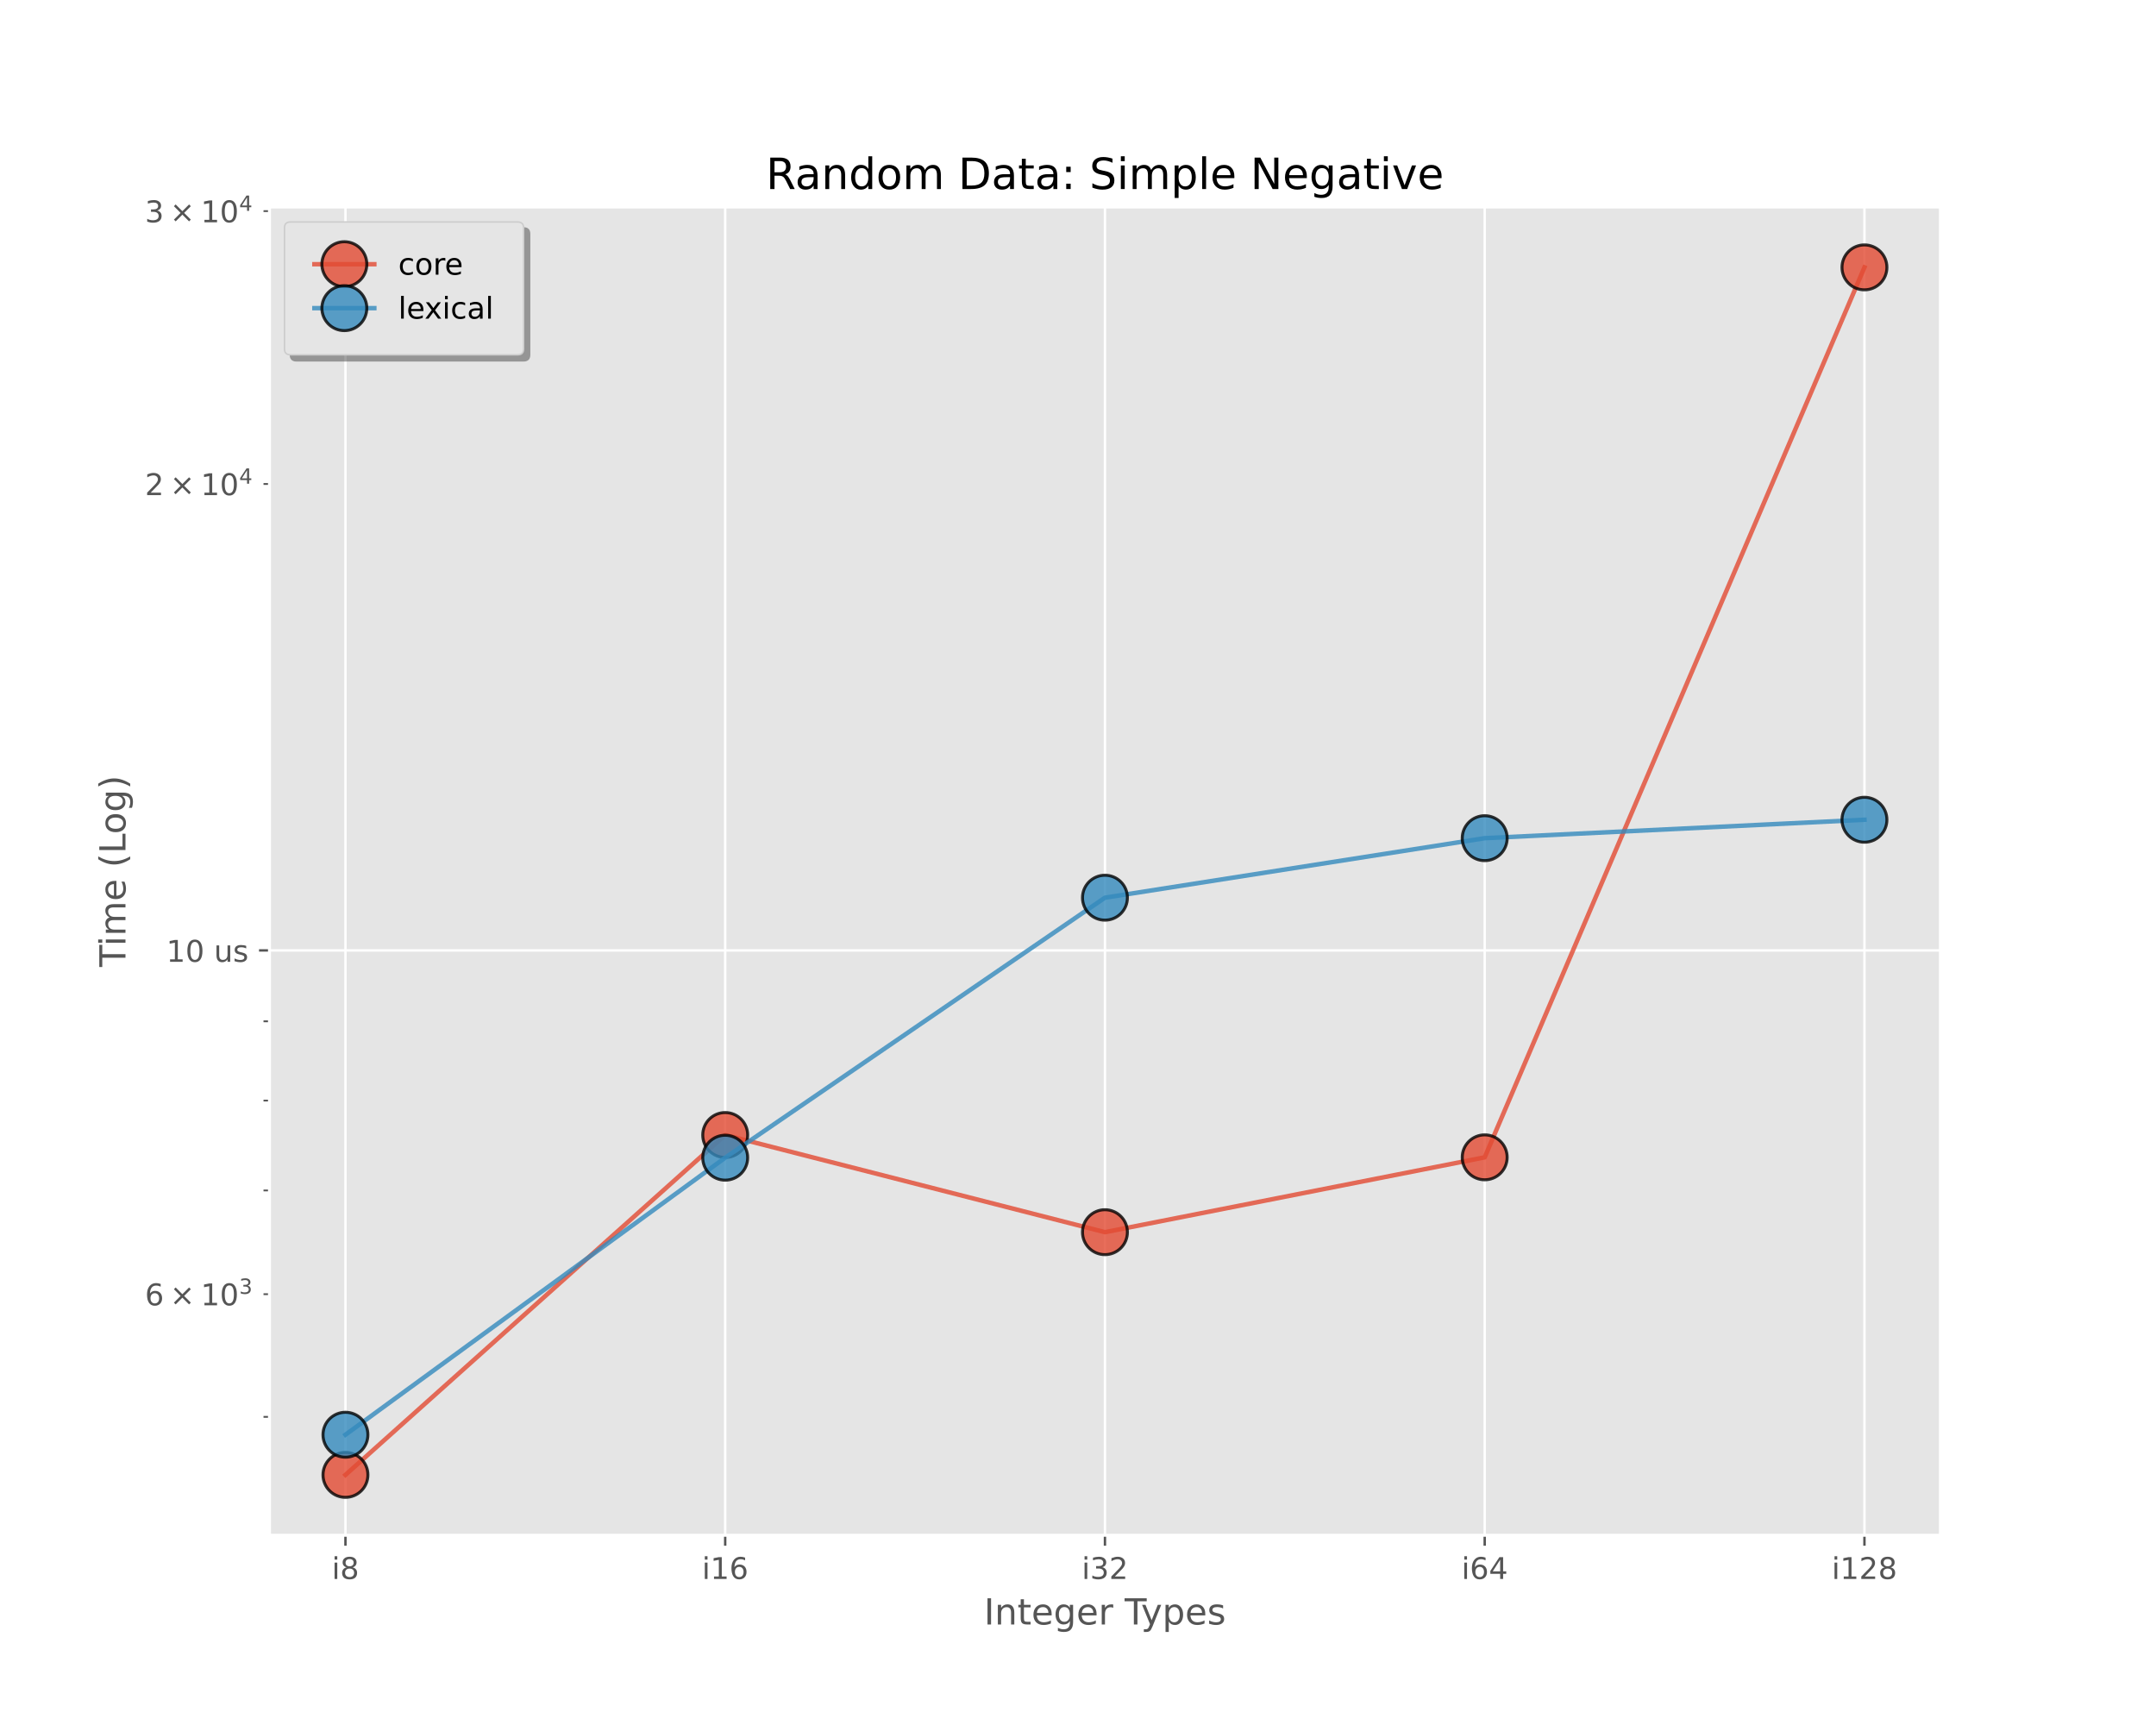
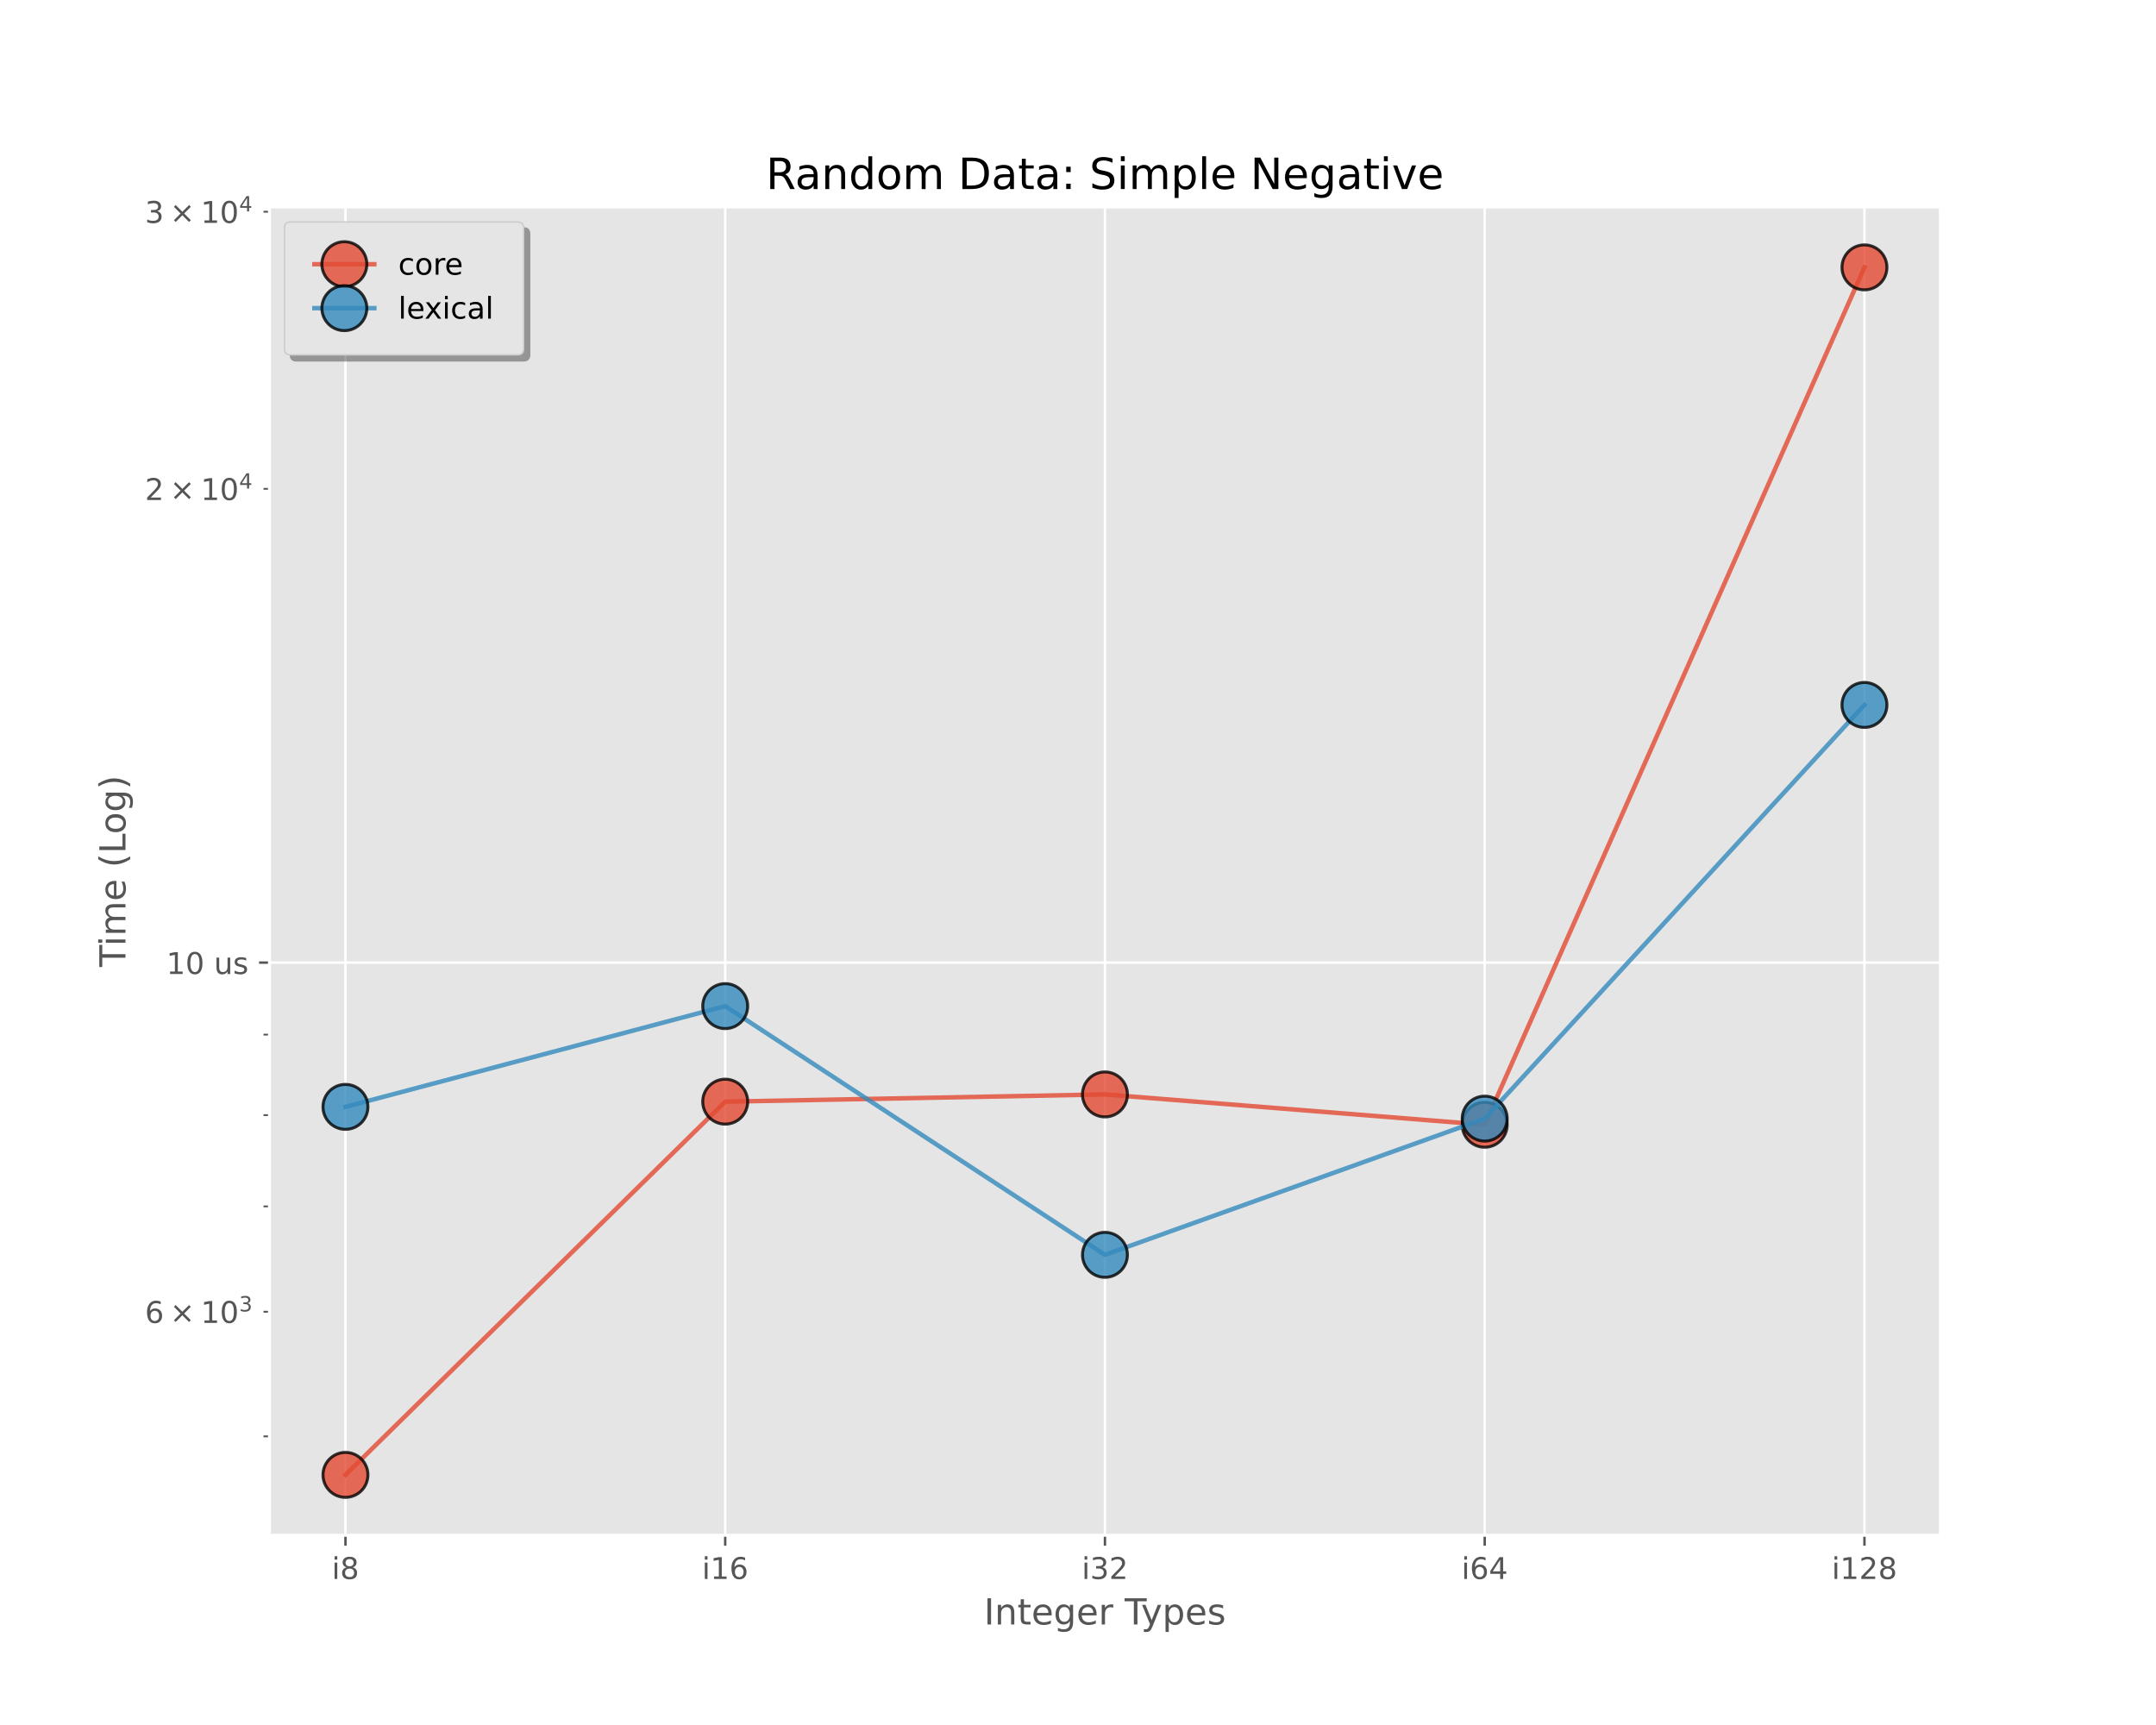
<svg xmlns="http://www.w3.org/2000/svg" xmlns:xlink="http://www.w3.org/1999/xlink" height="576pt" version="1.1" viewBox="0 0 720 576" width="720pt">
  <defs>
    <style type="text/css">*{stroke-linecap:butt;stroke-linejoin:round;}</style>
  </defs>
  <g id="figure_1">
    <g id="patch_1">
      <path d="M 0 576  L 720 576  L 720 0  L 0 0  z " style="fill:#ffffff;" />
    </g>
    <g id="axes_1">
      <g id="patch_2">
        <path d="M 90 512.64  L 648 512.64  L 648 69.12  L 90 69.12  z " style="fill:#e5e5e5;" />
      </g>
      <g id="matplotlib.axis_1">
        <g id="xtick_1">
          <g id="line2d_1">
-             <path clip-path="url(#p65b81a5b33)" d="M 115.364 512.64  L 115.364 69.12  " style="fill:none;stroke:#ffffff;stroke-linecap:square;stroke-width:0.8;" />
+             <path clip-path="url(#p1786911a0a)" d="M 115.364 512.64  L 115.364 69.12  " style="fill:none;stroke:#ffffff;stroke-linecap:square;stroke-width:0.8;" />
          </g>
          <g id="line2d_2">
            <defs>
-               <path d="M 0 0  L 0 3.5  " id="m9a3f45c4a7" style="stroke:#555555;stroke-width:0.8;" />
-             </defs>
-             <g>
-               <use style="fill:#555555;stroke:#555555;stroke-width:0.8;" x="115.364" xlink:href="#m9a3f45c4a7" y="512.64" />
+               <path d="M 0 0  L 0 3.5  " id="m201547100e" style="stroke:#555555;stroke-width:0.8;" />
+             </defs>
+             <g>
+               <use style="fill:#555555;stroke:#555555;stroke-width:0.8;" x="115.364" xlink:href="#m201547100e" y="512.64" />
            </g>
          </g>
          <g id="text_1">
            <g style="fill:#555555;" transform="translate(110.7933 527.2384)scale(0.1 -0.1)">
              <defs>
                <path d="M 603 3500  L 1178 3500  L 1178 0  L 603 0  L 603 3500  z M 603 4863  L 1178 4863  L 1178 4134  L 603 4134  L 603 4863  z " id="DejaVuSans-69" transform="scale(0.015625)" />
                <path d="M 2034 2216  Q 1584 2216 1326 1975  Q 1069 1734 1069 1313  Q 1069 891 1326 650  Q 1584 409 2034 409  Q 2484 409 2743 651  Q 3003 894 3003 1313  Q 3003 1734 2745 1975  Q 2488 2216 2034 2216  z M 1403 2484  Q 997 2584 770 2862  Q 544 3141 544 3541  Q 544 4100 942 4425  Q 1341 4750 2034 4750  Q 2731 4750 3128 4425  Q 3525 4100 3525 3541  Q 3525 3141 3298 2862  Q 3072 2584 2669 2484  Q 3125 2378 3379 2068  Q 3634 1759 3634 1313  Q 3634 634 3220 271  Q 2806 -91 2034 -91  Q 1263 -91 848 271  Q 434 634 434 1313  Q 434 1759 690 2068  Q 947 2378 1403 2484  z M 1172 3481  Q 1172 3119 1398 2916  Q 1625 2713 2034 2713  Q 2441 2713 2670 2916  Q 2900 3119 2900 3481  Q 2900 3844 2670 4047  Q 2441 4250 2034 4250  Q 1625 4250 1398 4047  Q 1172 3844 1172 3481  z " id="DejaVuSans-38" transform="scale(0.015625)" />
              </defs>
              <use xlink:href="#DejaVuSans-69" />
              <use x="27.783" xlink:href="#DejaVuSans-38" />
            </g>
          </g>
        </g>
        <g id="xtick_2">
          <g id="line2d_3">
-             <path clip-path="url(#p65b81a5b33)" d="M 242.182 512.64  L 242.182 69.12  " style="fill:none;stroke:#ffffff;stroke-linecap:square;stroke-width:0.8;" />
+             <path clip-path="url(#p1786911a0a)" d="M 242.182 512.64  L 242.182 69.12  " style="fill:none;stroke:#ffffff;stroke-linecap:square;stroke-width:0.8;" />
          </g>
          <g id="line2d_4">
            <g>
-               <use style="fill:#555555;stroke:#555555;stroke-width:0.8;" x="242.182" xlink:href="#m9a3f45c4a7" y="512.64" />
+               <use style="fill:#555555;stroke:#555555;stroke-width:0.8;" x="242.182" xlink:href="#m201547100e" y="512.64" />
            </g>
          </g>
          <g id="text_2">
            <g style="fill:#555555;" transform="translate(234.4303 527.2384)scale(0.1 -0.1)">
              <defs>
                <path d="M 794 531  L 1825 531  L 1825 4091  L 703 3866  L 703 4441  L 1819 4666  L 2450 4666  L 2450 531  L 3481 531  L 3481 0  L 794 0  L 794 531  z " id="DejaVuSans-31" transform="scale(0.015625)" />
                <path d="M 2113 2584  Q 1688 2584 1439 2293  Q 1191 2003 1191 1497  Q 1191 994 1439 701  Q 1688 409 2113 409  Q 2538 409 2786 701  Q 3034 994 3034 1497  Q 3034 2003 2786 2293  Q 2538 2584 2113 2584  z M 3366 4563  L 3366 3988  Q 3128 4100 2886 4159  Q 2644 4219 2406 4219  Q 1781 4219 1451 3797  Q 1122 3375 1075 2522  Q 1259 2794 1537 2939  Q 1816 3084 2150 3084  Q 2853 3084 3261 2657  Q 3669 2231 3669 1497  Q 3669 778 3244 343  Q 2819 -91 2113 -91  Q 1303 -91 875 529  Q 447 1150 447 2328  Q 447 3434 972 4092  Q 1497 4750 2381 4750  Q 2619 4750 2861 4703  Q 3103 4656 3366 4563  z " id="DejaVuSans-36" transform="scale(0.015625)" />
              </defs>
              <use xlink:href="#DejaVuSans-69" />
              <use x="27.783" xlink:href="#DejaVuSans-31" />
              <use x="91.406" xlink:href="#DejaVuSans-36" />
            </g>
          </g>
        </g>
        <g id="xtick_3">
          <g id="line2d_5">
-             <path clip-path="url(#p65b81a5b33)" d="M 369 512.64  L 369 69.12  " style="fill:none;stroke:#ffffff;stroke-linecap:square;stroke-width:0.8;" />
+             <path clip-path="url(#p1786911a0a)" d="M 369 512.64  L 369 69.12  " style="fill:none;stroke:#ffffff;stroke-linecap:square;stroke-width:0.8;" />
          </g>
          <g id="line2d_6">
            <g>
-               <use style="fill:#555555;stroke:#555555;stroke-width:0.8;" x="369" xlink:href="#m9a3f45c4a7" y="512.64" />
+               <use style="fill:#555555;stroke:#555555;stroke-width:0.8;" x="369" xlink:href="#m201547100e" y="512.64" />
            </g>
          </g>
          <g id="text_3">
            <g style="fill:#555555;" transform="translate(361.2484 527.2384)scale(0.1 -0.1)">
              <defs>
                <path d="M 2597 2516  Q 3050 2419 3304 2112  Q 3559 1806 3559 1356  Q 3559 666 3084 287  Q 2609 -91 1734 -91  Q 1441 -91 1130 -33  Q 819 25 488 141  L 488 750  Q 750 597 1062 519  Q 1375 441 1716 441  Q 2309 441 2620 675  Q 2931 909 2931 1356  Q 2931 1769 2642 2001  Q 2353 2234 1838 2234  L 1294 2234  L 1294 2753  L 1863 2753  Q 2328 2753 2575 2939  Q 2822 3125 2822 3475  Q 2822 3834 2567 4026  Q 2313 4219 1838 4219  Q 1578 4219 1281 4162  Q 984 4106 628 3988  L 628 4550  Q 988 4650 1302 4700  Q 1616 4750 1894 4750  Q 2613 4750 3031 4423  Q 3450 4097 3450 3541  Q 3450 3153 3228 2886  Q 3006 2619 2597 2516  z " id="DejaVuSans-33" transform="scale(0.015625)" />
                <path d="M 1228 531  L 3431 531  L 3431 0  L 469 0  L 469 531  Q 828 903 1448 1529  Q 2069 2156 2228 2338  Q 2531 2678 2651 2914  Q 2772 3150 2772 3378  Q 2772 3750 2511 3984  Q 2250 4219 1831 4219  Q 1534 4219 1204 4116  Q 875 4013 500 3803  L 500 4441  Q 881 4594 1212 4672  Q 1544 4750 1819 4750  Q 2544 4750 2975 4387  Q 3406 4025 3406 3419  Q 3406 3131 3298 2873  Q 3191 2616 2906 2266  Q 2828 2175 2409 1742  Q 1991 1309 1228 531  z " id="DejaVuSans-32" transform="scale(0.015625)" />
              </defs>
              <use xlink:href="#DejaVuSans-69" />
              <use x="27.783" xlink:href="#DejaVuSans-33" />
              <use x="91.406" xlink:href="#DejaVuSans-32" />
            </g>
          </g>
        </g>
        <g id="xtick_4">
          <g id="line2d_7">
-             <path clip-path="url(#p65b81a5b33)" d="M 495.818 512.64  L 495.818 69.12  " style="fill:none;stroke:#ffffff;stroke-linecap:square;stroke-width:0.8;" />
+             <path clip-path="url(#p1786911a0a)" d="M 495.818 512.64  L 495.818 69.12  " style="fill:none;stroke:#ffffff;stroke-linecap:square;stroke-width:0.8;" />
          </g>
          <g id="line2d_8">
            <g>
-               <use style="fill:#555555;stroke:#555555;stroke-width:0.8;" x="495.818" xlink:href="#m9a3f45c4a7" y="512.64" />
+               <use style="fill:#555555;stroke:#555555;stroke-width:0.8;" x="495.818" xlink:href="#m201547100e" y="512.64" />
            </g>
          </g>
          <g id="text_4">
            <g style="fill:#555555;" transform="translate(488.0666 527.2384)scale(0.1 -0.1)">
              <defs>
                <path d="M 2419 4116  L 825 1625  L 2419 1625  L 2419 4116  z M 2253 4666  L 3047 4666  L 3047 1625  L 3713 1625  L 3713 1100  L 3047 1100  L 3047 0  L 2419 0  L 2419 1100  L 313 1100  L 313 1709  L 2253 4666  z " id="DejaVuSans-34" transform="scale(0.015625)" />
              </defs>
              <use xlink:href="#DejaVuSans-69" />
              <use x="27.783" xlink:href="#DejaVuSans-36" />
              <use x="91.406" xlink:href="#DejaVuSans-34" />
            </g>
          </g>
        </g>
        <g id="xtick_5">
          <g id="line2d_9">
-             <path clip-path="url(#p65b81a5b33)" d="M 622.636 512.64  L 622.636 69.12  " style="fill:none;stroke:#ffffff;stroke-linecap:square;stroke-width:0.8;" />
+             <path clip-path="url(#p1786911a0a)" d="M 622.636 512.64  L 622.636 69.12  " style="fill:none;stroke:#ffffff;stroke-linecap:square;stroke-width:0.8;" />
          </g>
          <g id="line2d_10">
            <g>
-               <use style="fill:#555555;stroke:#555555;stroke-width:0.8;" x="622.636" xlink:href="#m9a3f45c4a7" y="512.64" />
+               <use style="fill:#555555;stroke:#555555;stroke-width:0.8;" x="622.636" xlink:href="#m201547100e" y="512.64" />
            </g>
          </g>
          <g id="text_5">
            <g style="fill:#555555;" transform="translate(611.7036 527.2384)scale(0.1 -0.1)">
              <use xlink:href="#DejaVuSans-69" />
              <use x="27.783" xlink:href="#DejaVuSans-31" />
              <use x="91.406" xlink:href="#DejaVuSans-32" />
              <use x="155.029" xlink:href="#DejaVuSans-38" />
            </g>
          </g>
        </g>
        <g id="text_6">
          <g style="fill:#555555;" transform="translate(328.6041 542.4362)scale(0.12 -0.12)">
            <defs>
              <path d="M 628 4666  L 1259 4666  L 1259 0  L 628 0  L 628 4666  z " id="DejaVuSans-49" transform="scale(0.015625)" />
              <path d="M 3513 2113  L 3513 0  L 2938 0  L 2938 2094  Q 2938 2591 2744 2837  Q 2550 3084 2163 3084  Q 1697 3084 1428 2787  Q 1159 2491 1159 1978  L 1159 0  L 581 0  L 581 3500  L 1159 3500  L 1159 2956  Q 1366 3272 1645 3428  Q 1925 3584 2291 3584  Q 2894 3584 3203 3211  Q 3513 2838 3513 2113  z " id="DejaVuSans-6e" transform="scale(0.015625)" />
              <path d="M 1172 4494  L 1172 3500  L 2356 3500  L 2356 3053  L 1172 3053  L 1172 1153  Q 1172 725 1289 603  Q 1406 481 1766 481  L 2356 481  L 2356 0  L 1766 0  Q 1100 0 847 248  Q 594 497 594 1153  L 594 3053  L 172 3053  L 172 3500  L 594 3500  L 594 4494  L 1172 4494  z " id="DejaVuSans-74" transform="scale(0.015625)" />
              <path d="M 3597 1894  L 3597 1613  L 953 1613  Q 991 1019 1311 708  Q 1631 397 2203 397  Q 2534 397 2845 478  Q 3156 559 3463 722  L 3463 178  Q 3153 47 2828 -22  Q 2503 -91 2169 -91  Q 1331 -91 842 396  Q 353 884 353 1716  Q 353 2575 817 3079  Q 1281 3584 2069 3584  Q 2775 3584 3186 3129  Q 3597 2675 3597 1894  z M 3022 2063  Q 3016 2534 2758 2815  Q 2500 3097 2075 3097  Q 1594 3097 1305 2825  Q 1016 2553 972 2059  L 3022 2063  z " id="DejaVuSans-65" transform="scale(0.015625)" />
              <path d="M 2906 1791  Q 2906 2416 2648 2759  Q 2391 3103 1925 3103  Q 1463 3103 1205 2759  Q 947 2416 947 1791  Q 947 1169 1205 825  Q 1463 481 1925 481  Q 2391 481 2648 825  Q 2906 1169 2906 1791  z M 3481 434  Q 3481 -459 3084 -895  Q 2688 -1331 1869 -1331  Q 1566 -1331 1297 -1286  Q 1028 -1241 775 -1147  L 775 -588  Q 1028 -725 1275 -790  Q 1522 -856 1778 -856  Q 2344 -856 2625 -561  Q 2906 -266 2906 331  L 2906 616  Q 2728 306 2450 153  Q 2172 0 1784 0  Q 1141 0 747 490  Q 353 981 353 1791  Q 353 2603 747 3093  Q 1141 3584 1784 3584  Q 2172 3584 2450 3431  Q 2728 3278 2906 2969  L 2906 3500  L 3481 3500  L 3481 434  z " id="DejaVuSans-67" transform="scale(0.015625)" />
              <path d="M 2631 2963  Q 2534 3019 2420 3045  Q 2306 3072 2169 3072  Q 1681 3072 1420 2755  Q 1159 2438 1159 1844  L 1159 0  L 581 0  L 581 3500  L 1159 3500  L 1159 2956  Q 1341 3275 1631 3429  Q 1922 3584 2338 3584  Q 2397 3584 2469 3576  Q 2541 3569 2628 3553  L 2631 2963  z " id="DejaVuSans-72" transform="scale(0.015625)" />
              <path id="DejaVuSans-20" transform="scale(0.015625)" />
              <path d="M -19 4666  L 3928 4666  L 3928 4134  L 2272 4134  L 2272 0  L 1638 0  L 1638 4134  L -19 4134  L -19 4666  z " id="DejaVuSans-54" transform="scale(0.015625)" />
              <path d="M 2059 -325  Q 1816 -950 1584 -1140  Q 1353 -1331 966 -1331  L 506 -1331  L 506 -850  L 844 -850  Q 1081 -850 1212 -737  Q 1344 -625 1503 -206  L 1606 56  L 191 3500  L 800 3500  L 1894 763  L 2988 3500  L 3597 3500  L 2059 -325  z " id="DejaVuSans-79" transform="scale(0.015625)" />
              <path d="M 1159 525  L 1159 -1331  L 581 -1331  L 581 3500  L 1159 3500  L 1159 2969  Q 1341 3281 1617 3432  Q 1894 3584 2278 3584  Q 2916 3584 3314 3078  Q 3713 2572 3713 1747  Q 3713 922 3314 415  Q 2916 -91 2278 -91  Q 1894 -91 1617 61  Q 1341 213 1159 525  z M 3116 1747  Q 3116 2381 2855 2742  Q 2594 3103 2138 3103  Q 1681 3103 1420 2742  Q 1159 2381 1159 1747  Q 1159 1113 1420 752  Q 1681 391 2138 391  Q 2594 391 2855 752  Q 3116 1113 3116 1747  z " id="DejaVuSans-70" transform="scale(0.015625)" />
              <path d="M 2834 3397  L 2834 2853  Q 2591 2978 2328 3040  Q 2066 3103 1784 3103  Q 1356 3103 1142 2972  Q 928 2841 928 2578  Q 928 2378 1081 2264  Q 1234 2150 1697 2047  L 1894 2003  Q 2506 1872 2764 1633  Q 3022 1394 3022 966  Q 3022 478 2636 193  Q 2250 -91 1575 -91  Q 1294 -91 989 -36  Q 684 19 347 128  L 347 722  Q 666 556 975 473  Q 1284 391 1588 391  Q 1994 391 2212 530  Q 2431 669 2431 922  Q 2431 1156 2273 1281  Q 2116 1406 1581 1522  L 1381 1569  Q 847 1681 609 1914  Q 372 2147 372 2553  Q 372 3047 722 3315  Q 1072 3584 1716 3584  Q 2034 3584 2315 3537  Q 2597 3491 2834 3397  z " id="DejaVuSans-73" transform="scale(0.015625)" />
            </defs>
            <use xlink:href="#DejaVuSans-49" />
            <use x="29.492" xlink:href="#DejaVuSans-6e" />
            <use x="92.871" xlink:href="#DejaVuSans-74" />
            <use x="132.08" xlink:href="#DejaVuSans-65" />
            <use x="193.604" xlink:href="#DejaVuSans-67" />
            <use x="257.08" xlink:href="#DejaVuSans-65" />
            <use x="318.604" xlink:href="#DejaVuSans-72" />
            <use x="359.717" xlink:href="#DejaVuSans-20" />
            <use x="391.504" xlink:href="#DejaVuSans-54" />
            <use x="436.963" xlink:href="#DejaVuSans-79" />
            <use x="496.143" xlink:href="#DejaVuSans-70" />
            <use x="559.619" xlink:href="#DejaVuSans-65" />
            <use x="621.143" xlink:href="#DejaVuSans-73" />
          </g>
        </g>
      </g>
      <g id="matplotlib.axis_2">
        <g id="ytick_1">
          <g id="line2d_11">
-             <path clip-path="url(#p65b81a5b33)" d="M 90 317.356  L 648 317.356  " style="fill:none;stroke:#ffffff;stroke-linecap:square;stroke-width:0.8;" />
+             <path clip-path="url(#p1786911a0a)" d="M 90 321.425  L 648 321.425  " style="fill:none;stroke:#ffffff;stroke-linecap:square;stroke-width:0.8;" />
          </g>
          <g id="line2d_12">
            <defs>
-               <path d="M 0 0  L -3.5 0  " id="m8d6855f689" style="stroke:#555555;stroke-width:0.8;" />
-             </defs>
-             <g>
-               <use style="fill:#555555;stroke:#555555;stroke-width:0.8;" x="90" xlink:href="#m8d6855f689" y="317.356" />
+               <path d="M 0 0  L -3.5 0  " id="m2bf2ec8d23" style="stroke:#555555;stroke-width:0.8;" />
+             </defs>
+             <g>
+               <use style="fill:#555555;stroke:#555555;stroke-width:0.8;" x="90" xlink:href="#m2bf2ec8d23" y="321.425" />
            </g>
          </g>
          <g id="text_7">
-             <g style="fill:#555555;" transform="translate(55.55 321.1553)scale(0.1 -0.1)">
+             <g style="fill:#555555;" transform="translate(55.55 325.2245)scale(0.1 -0.1)">
              <defs>
                <path d="M 2034 4250  Q 1547 4250 1301 3770  Q 1056 3291 1056 2328  Q 1056 1369 1301 889  Q 1547 409 2034 409  Q 2525 409 2770 889  Q 3016 1369 3016 2328  Q 3016 3291 2770 3770  Q 2525 4250 2034 4250  z M 2034 4750  Q 2819 4750 3233 4129  Q 3647 3509 3647 2328  Q 3647 1150 3233 529  Q 2819 -91 2034 -91  Q 1250 -91 836 529  Q 422 1150 422 2328  Q 422 3509 836 4129  Q 1250 4750 2034 4750  z " id="DejaVuSans-30" transform="scale(0.015625)" />
                <path d="M 544 1381  L 544 3500  L 1119 3500  L 1119 1403  Q 1119 906 1312 657  Q 1506 409 1894 409  Q 2359 409 2629 706  Q 2900 1003 2900 1516  L 2900 3500  L 3475 3500  L 3475 0  L 2900 0  L 2900 538  Q 2691 219 2414 64  Q 2138 -91 1772 -91  Q 1169 -91 856 284  Q 544 659 544 1381  z M 1991 3584  L 1991 3584  z " id="DejaVuSans-75" transform="scale(0.015625)" />
              </defs>
              <use xlink:href="#DejaVuSans-31" />
              <use x="63.623" xlink:href="#DejaVuSans-30" />
              <use x="127.246" xlink:href="#DejaVuSans-20" />
              <use x="159.033" xlink:href="#DejaVuSans-75" />
              <use x="222.412" xlink:href="#DejaVuSans-73" />
            </g>
          </g>
        </g>
        <g id="ytick_2">
          <g id="line2d_13">
            <defs>
-               <path d="M 0 0  L -2 0  " id="m4f0c65d8ee" style="stroke:#555555;stroke-width:0.6;" />
-             </defs>
-             <g>
-               <use style="fill:#555555;stroke:#555555;stroke-width:0.6;" x="90" xlink:href="#m4f0c65d8ee" y="473.108" />
+               <path d="M 0 0  L -2 0  " id="mc86c6e52b2" style="stroke:#555555;stroke-width:0.6;" />
+             </defs>
+             <g>
+               <use style="fill:#555555;stroke:#555555;stroke-width:0.6;" x="90" xlink:href="#mc86c6e52b2" y="479.618" />
            </g>
          </g>
        </g>
        <g id="ytick_3">
          <g id="line2d_14">
            <g>
-               <use style="fill:#555555;stroke:#555555;stroke-width:0.6;" x="90" xlink:href="#m4f0c65d8ee" y="432.14" />
+               <use style="fill:#555555;stroke:#555555;stroke-width:0.6;" x="90" xlink:href="#mc86c6e52b2" y="438.008" />
            </g>
          </g>
          <g id="text_8">
-             <g style="fill:#555555;" transform="translate(48.4 435.9391)scale(0.1 -0.1)">
+             <g style="fill:#555555;" transform="translate(48.4 441.8068)scale(0.1 -0.1)">
              <defs>
                <path d="M 4488 3438  L 3059 2003  L 4488 575  L 4116 197  L 2681 1631  L 1247 197  L 878 575  L 2303 2003  L 878 3438  L 1247 3816  L 2681 2381  L 4116 3816  L 4488 3438  z " id="DejaVuSans-d7" transform="scale(0.015625)" />
              </defs>
              <use transform="translate(0 0.765625)" xlink:href="#DejaVuSans-36" />
              <use transform="translate(83.10547 0.765625)" xlink:href="#DejaVuSans-d7" />
              <use transform="translate(186.377 0.765625)" xlink:href="#DejaVuSans-31" />
              <use transform="translate(250 0.765625)" xlink:href="#DejaVuSans-30" />
              <use transform="translate(314.5801 39.04688)scale(0.7)" xlink:href="#DejaVuSans-33" />
            </g>
          </g>
        </g>
        <g id="ytick_4">
          <g id="line2d_15">
            <g>
-               <use style="fill:#555555;stroke:#555555;stroke-width:0.6;" x="90" xlink:href="#m4f0c65d8ee" y="397.502" />
+               <use style="fill:#555555;stroke:#555555;stroke-width:0.6;" x="90" xlink:href="#mc86c6e52b2" y="402.827" />
            </g>
          </g>
        </g>
        <g id="ytick_5">
          <g id="line2d_16">
            <g>
-               <use style="fill:#555555;stroke:#555555;stroke-width:0.6;" x="90" xlink:href="#m4f0c65d8ee" y="367.497" />
+               <use style="fill:#555555;stroke:#555555;stroke-width:0.6;" x="90" xlink:href="#mc86c6e52b2" y="372.352" />
            </g>
          </g>
        </g>
        <g id="ytick_6">
          <g id="line2d_17">
            <g>
-               <use style="fill:#555555;stroke:#555555;stroke-width:0.6;" x="90" xlink:href="#m4f0c65d8ee" y="341.031" />
+               <use style="fill:#555555;stroke:#555555;stroke-width:0.6;" x="90" xlink:href="#mc86c6e52b2" y="345.471" />
            </g>
          </g>
        </g>
        <g id="ytick_7">
          <g id="line2d_18">
            <g>
-               <use style="fill:#555555;stroke:#555555;stroke-width:0.6;" x="90" xlink:href="#m4f0c65d8ee" y="161.604" />
+               <use style="fill:#555555;stroke:#555555;stroke-width:0.6;" x="90" xlink:href="#mc86c6e52b2" y="163.233" />
            </g>
          </g>
          <g id="text_9">
-             <g style="fill:#555555;" transform="translate(48.4 165.4033)scale(0.1 -0.1)">
+             <g style="fill:#555555;" transform="translate(48.4 167.0322)scale(0.1 -0.1)">
              <use transform="translate(0 0.684375)" xlink:href="#DejaVuSans-32" />
              <use transform="translate(83.10547 0.684375)" xlink:href="#DejaVuSans-d7" />
              <use transform="translate(186.377 0.684375)" xlink:href="#DejaVuSans-31" />
              <use transform="translate(250 0.684375)" xlink:href="#DejaVuSans-30" />
              <use transform="translate(314.5801 38.96563)scale(0.7)" xlink:href="#DejaVuSans-34" />
            </g>
          </g>
        </g>
        <g id="ytick_8">
          <g id="line2d_19">
            <g>
-               <use style="fill:#555555;stroke:#555555;stroke-width:0.6;" x="90" xlink:href="#m4f0c65d8ee" y="70.495" />
+               <use style="fill:#555555;stroke:#555555;stroke-width:0.6;" x="90" xlink:href="#mc86c6e52b2" y="70.696" />
            </g>
          </g>
          <g id="text_10">
-             <g style="fill:#555555;" transform="translate(48.4 74.2943)scale(0.1 -0.1)">
+             <g style="fill:#555555;" transform="translate(48.4 74.49568)scale(0.1 -0.1)">
              <use transform="translate(0 0.684375)" xlink:href="#DejaVuSans-33" />
              <use transform="translate(83.10547 0.684375)" xlink:href="#DejaVuSans-d7" />
              <use transform="translate(186.377 0.684375)" xlink:href="#DejaVuSans-31" />
              <use transform="translate(250 0.684375)" xlink:href="#DejaVuSans-30" />
              <use transform="translate(314.5801 38.96563)scale(0.7)" xlink:href="#DejaVuSans-34" />
            </g>
          </g>
        </g>
        <g id="text_11">
          <g style="fill:#555555;" transform="translate(41.90438 322.8675)rotate(-90)scale(0.12 -0.12)">
            <defs>
              <path d="M 3328 2828  Q 3544 3216 3844 3400  Q 4144 3584 4550 3584  Q 5097 3584 5394 3201  Q 5691 2819 5691 2113  L 5691 0  L 5113 0  L 5113 2094  Q 5113 2597 4934 2840  Q 4756 3084 4391 3084  Q 3944 3084 3684 2787  Q 3425 2491 3425 1978  L 3425 0  L 2847 0  L 2847 2094  Q 2847 2600 2669 2842  Q 2491 3084 2119 3084  Q 1678 3084 1418 2786  Q 1159 2488 1159 1978  L 1159 0  L 581 0  L 581 3500  L 1159 3500  L 1159 2956  Q 1356 3278 1631 3431  Q 1906 3584 2284 3584  Q 2666 3584 2933 3390  Q 3200 3197 3328 2828  z " id="DejaVuSans-6d" transform="scale(0.015625)" />
              <path d="M 1984 4856  Q 1566 4138 1362 3434  Q 1159 2731 1159 2009  Q 1159 1288 1364 580  Q 1569 -128 1984 -844  L 1484 -844  Q 1016 -109 783 600  Q 550 1309 550 2009  Q 550 2706 781 3412  Q 1013 4119 1484 4856  L 1984 4856  z " id="DejaVuSans-28" transform="scale(0.015625)" />
              <path d="M 628 4666  L 1259 4666  L 1259 531  L 3531 531  L 3531 0  L 628 0  L 628 4666  z " id="DejaVuSans-4c" transform="scale(0.015625)" />
              <path d="M 1959 3097  Q 1497 3097 1228 2736  Q 959 2375 959 1747  Q 959 1119 1226 758  Q 1494 397 1959 397  Q 2419 397 2687 759  Q 2956 1122 2956 1747  Q 2956 2369 2687 2733  Q 2419 3097 1959 3097  z M 1959 3584  Q 2709 3584 3137 3096  Q 3566 2609 3566 1747  Q 3566 888 3137 398  Q 2709 -91 1959 -91  Q 1206 -91 779 398  Q 353 888 353 1747  Q 353 2609 779 3096  Q 1206 3584 1959 3584  z " id="DejaVuSans-6f" transform="scale(0.015625)" />
              <path d="M 513 4856  L 1013 4856  Q 1481 4119 1714 3412  Q 1947 2706 1947 2009  Q 1947 1309 1714 600  Q 1481 -109 1013 -844  L 513 -844  Q 928 -128 1133 580  Q 1338 1288 1338 2009  Q 1338 2731 1133 3434  Q 928 4138 513 4856  z " id="DejaVuSans-29" transform="scale(0.015625)" />
            </defs>
            <use xlink:href="#DejaVuSans-54" />
            <use x="57.959" xlink:href="#DejaVuSans-69" />
            <use x="85.742" xlink:href="#DejaVuSans-6d" />
            <use x="183.154" xlink:href="#DejaVuSans-65" />
            <use x="244.678" xlink:href="#DejaVuSans-20" />
            <use x="276.465" xlink:href="#DejaVuSans-28" />
            <use x="315.479" xlink:href="#DejaVuSans-4c" />
            <use x="369.441" xlink:href="#DejaVuSans-6f" />
            <use x="430.623" xlink:href="#DejaVuSans-67" />
            <use x="494.1" xlink:href="#DejaVuSans-29" />
          </g>
        </g>
      </g>
      <g id="line2d_20">
-         <path clip-path="url(#p65b81a5b33)" d="M 115.364 492.48  L 242.182 378.993  L 369 411.44  L 495.818 386.447  L 622.636 89.28  " style="fill:none;stroke:#e24a33;stroke-linecap:square;stroke-opacity:0.8;stroke-width:1.5;" />
+         <path clip-path="url(#p1786911a0a)" d="M 115.364 492.48  L 242.182 367.86  L 369 365.44  L 495.818 375.57  L 622.636 89.28  " style="fill:none;stroke:#e24a33;stroke-linecap:square;stroke-opacity:0.8;stroke-width:1.5;" />
        <defs>
-           <path d="M 0 7.5  C 1.989 7.5 3.897 6.71 5.303 5.303  C 6.71 3.897 7.5 1.989 7.5 0  C 7.5 -1.989 6.71 -3.897 5.303 -5.303  C 3.897 -6.71 1.989 -7.5 0 -7.5  C -1.989 -7.5 -3.897 -6.71 -5.303 -5.303  C -6.71 -3.897 -7.5 -1.989 -7.5 0  C -7.5 1.989 -6.71 3.897 -5.303 5.303  C -3.897 6.71 -1.989 7.5 0 7.5  z " id="m97b872c61d" style="stroke:#000000;stroke-opacity:0.8;" />
+           <path d="M 0 7.5  C 1.989 7.5 3.897 6.71 5.303 5.303  C 6.71 3.897 7.5 1.989 7.5 0  C 7.5 -1.989 6.71 -3.897 5.303 -5.303  C 3.897 -6.71 1.989 -7.5 0 -7.5  C -1.989 -7.5 -3.897 -6.71 -5.303 -5.303  C -6.71 -3.897 -7.5 -1.989 -7.5 0  C -7.5 1.989 -6.71 3.897 -5.303 5.303  C -3.897 6.71 -1.989 7.5 0 7.5  z " id="mbb4a03afe7" style="stroke:#000000;stroke-opacity:0.8;" />
        </defs>
-         <g clip-path="url(#p65b81a5b33)">
-           <use style="fill:#e24a33;fill-opacity:0.8;stroke:#000000;stroke-opacity:0.8;" x="115.364" xlink:href="#m97b872c61d" y="492.48" />
-           <use style="fill:#e24a33;fill-opacity:0.8;stroke:#000000;stroke-opacity:0.8;" x="242.182" xlink:href="#m97b872c61d" y="378.993" />
-           <use style="fill:#e24a33;fill-opacity:0.8;stroke:#000000;stroke-opacity:0.8;" x="369" xlink:href="#m97b872c61d" y="411.44" />
-           <use style="fill:#e24a33;fill-opacity:0.8;stroke:#000000;stroke-opacity:0.8;" x="495.818" xlink:href="#m97b872c61d" y="386.447" />
-           <use style="fill:#e24a33;fill-opacity:0.8;stroke:#000000;stroke-opacity:0.8;" x="622.636" xlink:href="#m97b872c61d" y="89.28" />
+         <g clip-path="url(#p1786911a0a)">
+           <use style="fill:#e24a33;fill-opacity:0.8;stroke:#000000;stroke-opacity:0.8;" x="115.364" xlink:href="#mbb4a03afe7" y="492.48" />
+           <use style="fill:#e24a33;fill-opacity:0.8;stroke:#000000;stroke-opacity:0.8;" x="242.182" xlink:href="#mbb4a03afe7" y="367.86" />
+           <use style="fill:#e24a33;fill-opacity:0.8;stroke:#000000;stroke-opacity:0.8;" x="369" xlink:href="#mbb4a03afe7" y="365.44" />
+           <use style="fill:#e24a33;fill-opacity:0.8;stroke:#000000;stroke-opacity:0.8;" x="495.818" xlink:href="#mbb4a03afe7" y="375.57" />
+           <use style="fill:#e24a33;fill-opacity:0.8;stroke:#000000;stroke-opacity:0.8;" x="622.636" xlink:href="#mbb4a03afe7" y="89.28" />
        </g>
      </g>
      <g id="line2d_21">
-         <path clip-path="url(#p65b81a5b33)" d="M 115.364 479.074  L 242.182 386.569  L 369 299.751  L 495.818 279.879  L 622.636 273.726  " style="fill:none;stroke:#348abd;stroke-linecap:square;stroke-opacity:0.8;stroke-width:1.5;" />
+         <path clip-path="url(#p1786911a0a)" d="M 115.364 369.601  L 242.182 335.96  L 369 419.004  L 495.818 373.525  L 622.636 235.386  " style="fill:none;stroke:#348abd;stroke-linecap:square;stroke-opacity:0.8;stroke-width:1.5;" />
        <defs>
-           <path d="M 0 7.5  C 1.989 7.5 3.897 6.71 5.303 5.303  C 6.71 3.897 7.5 1.989 7.5 0  C 7.5 -1.989 6.71 -3.897 5.303 -5.303  C 3.897 -6.71 1.989 -7.5 0 -7.5  C -1.989 -7.5 -3.897 -6.71 -5.303 -5.303  C -6.71 -3.897 -7.5 -1.989 -7.5 0  C -7.5 1.989 -6.71 3.897 -5.303 5.303  C -3.897 6.71 -1.989 7.5 0 7.5  z " id="mf977ff5993" style="stroke:#000000;stroke-opacity:0.8;" />
+           <path d="M 0 7.5  C 1.989 7.5 3.897 6.71 5.303 5.303  C 6.71 3.897 7.5 1.989 7.5 0  C 7.5 -1.989 6.71 -3.897 5.303 -5.303  C 3.897 -6.71 1.989 -7.5 0 -7.5  C -1.989 -7.5 -3.897 -6.71 -5.303 -5.303  C -6.71 -3.897 -7.5 -1.989 -7.5 0  C -7.5 1.989 -6.71 3.897 -5.303 5.303  C -3.897 6.71 -1.989 7.5 0 7.5  z " id="m87456234d4" style="stroke:#000000;stroke-opacity:0.8;" />
        </defs>
-         <g clip-path="url(#p65b81a5b33)">
-           <use style="fill:#348abd;fill-opacity:0.8;stroke:#000000;stroke-opacity:0.8;" x="115.364" xlink:href="#mf977ff5993" y="479.074" />
-           <use style="fill:#348abd;fill-opacity:0.8;stroke:#000000;stroke-opacity:0.8;" x="242.182" xlink:href="#mf977ff5993" y="386.569" />
-           <use style="fill:#348abd;fill-opacity:0.8;stroke:#000000;stroke-opacity:0.8;" x="369" xlink:href="#mf977ff5993" y="299.751" />
-           <use style="fill:#348abd;fill-opacity:0.8;stroke:#000000;stroke-opacity:0.8;" x="495.818" xlink:href="#mf977ff5993" y="279.879" />
-           <use style="fill:#348abd;fill-opacity:0.8;stroke:#000000;stroke-opacity:0.8;" x="622.636" xlink:href="#mf977ff5993" y="273.726" />
+         <g clip-path="url(#p1786911a0a)">
+           <use style="fill:#348abd;fill-opacity:0.8;stroke:#000000;stroke-opacity:0.8;" x="115.364" xlink:href="#m87456234d4" y="369.601" />
+           <use style="fill:#348abd;fill-opacity:0.8;stroke:#000000;stroke-opacity:0.8;" x="242.182" xlink:href="#m87456234d4" y="335.96" />
+           <use style="fill:#348abd;fill-opacity:0.8;stroke:#000000;stroke-opacity:0.8;" x="369" xlink:href="#m87456234d4" y="419.004" />
+           <use style="fill:#348abd;fill-opacity:0.8;stroke:#000000;stroke-opacity:0.8;" x="495.818" xlink:href="#m87456234d4" y="373.525" />
+           <use style="fill:#348abd;fill-opacity:0.8;stroke:#000000;stroke-opacity:0.8;" x="622.636" xlink:href="#m87456234d4" y="235.386" />
        </g>
      </g>
      <g id="patch_3">
        <path d="M 90 512.64  L 90 69.12  " style="fill:none;stroke:#ffffff;stroke-linecap:square;stroke-linejoin:miter;" />
      </g>
      <g id="patch_4">
        <path d="M 648 512.64  L 648 69.12  " style="fill:none;stroke:#ffffff;stroke-linecap:square;stroke-linejoin:miter;" />
      </g>
      <g id="patch_5">
        <path d="M 90 512.64  L 648 512.64  " style="fill:none;stroke:#ffffff;stroke-linecap:square;stroke-linejoin:miter;" />
      </g>
      <g id="patch_6">
        <path d="M 90 69.12  L 648 69.12  " style="fill:none;stroke:#ffffff;stroke-linecap:square;stroke-linejoin:miter;" />
      </g>
      <g id="text_12">
        <g transform="translate(255.8126 63.12)scale(0.144 -0.144)">
          <defs>
            <path d="M 2841 2188  Q 3044 2119 3236 1894  Q 3428 1669 3622 1275  L 4263 0  L 3584 0  L 2988 1197  Q 2756 1666 2539 1819  Q 2322 1972 1947 1972  L 1259 1972  L 1259 0  L 628 0  L 628 4666  L 2053 4666  Q 2853 4666 3247 4331  Q 3641 3997 3641 3322  Q 3641 2881 3436 2590  Q 3231 2300 2841 2188  z M 1259 4147  L 1259 2491  L 2053 2491  Q 2509 2491 2742 2702  Q 2975 2913 2975 3322  Q 2975 3731 2742 3939  Q 2509 4147 2053 4147  L 1259 4147  z " id="DejaVuSans-52" transform="scale(0.015625)" />
            <path d="M 2194 1759  Q 1497 1759 1228 1600  Q 959 1441 959 1056  Q 959 750 1161 570  Q 1363 391 1709 391  Q 2188 391 2477 730  Q 2766 1069 2766 1631  L 2766 1759  L 2194 1759  z M 3341 1997  L 3341 0  L 2766 0  L 2766 531  Q 2569 213 2275 61  Q 1981 -91 1556 -91  Q 1019 -91 701 211  Q 384 513 384 1019  Q 384 1609 779 1909  Q 1175 2209 1959 2209  L 2766 2209  L 2766 2266  Q 2766 2663 2505 2880  Q 2244 3097 1772 3097  Q 1472 3097 1187 3025  Q 903 2953 641 2809  L 641 3341  Q 956 3463 1253 3523  Q 1550 3584 1831 3584  Q 2591 3584 2966 3190  Q 3341 2797 3341 1997  z " id="DejaVuSans-61" transform="scale(0.015625)" />
            <path d="M 2906 2969  L 2906 4863  L 3481 4863  L 3481 0  L 2906 0  L 2906 525  Q 2725 213 2448 61  Q 2172 -91 1784 -91  Q 1150 -91 751 415  Q 353 922 353 1747  Q 353 2572 751 3078  Q 1150 3584 1784 3584  Q 2172 3584 2448 3432  Q 2725 3281 2906 2969  z M 947 1747  Q 947 1113 1208 752  Q 1469 391 1925 391  Q 2381 391 2643 752  Q 2906 1113 2906 1747  Q 2906 2381 2643 2742  Q 2381 3103 1925 3103  Q 1469 3103 1208 2742  Q 947 2381 947 1747  z " id="DejaVuSans-64" transform="scale(0.015625)" />
            <path d="M 1259 4147  L 1259 519  L 2022 519  Q 2988 519 3436 956  Q 3884 1394 3884 2338  Q 3884 3275 3436 3711  Q 2988 4147 2022 4147  L 1259 4147  z M 628 4666  L 1925 4666  Q 3281 4666 3915 4102  Q 4550 3538 4550 2338  Q 4550 1131 3912 565  Q 3275 0 1925 0  L 628 0  L 628 4666  z " id="DejaVuSans-44" transform="scale(0.015625)" />
            <path d="M 750 794  L 1409 794  L 1409 0  L 750 0  L 750 794  z M 750 3309  L 1409 3309  L 1409 2516  L 750 2516  L 750 3309  z " id="DejaVuSans-3a" transform="scale(0.015625)" />
            <path d="M 3425 4513  L 3425 3897  Q 3066 4069 2747 4153  Q 2428 4238 2131 4238  Q 1616 4238 1336 4038  Q 1056 3838 1056 3469  Q 1056 3159 1242 3001  Q 1428 2844 1947 2747  L 2328 2669  Q 3034 2534 3370 2195  Q 3706 1856 3706 1288  Q 3706 609 3251 259  Q 2797 -91 1919 -91  Q 1588 -91 1214 -16  Q 841 59 441 206  L 441 856  Q 825 641 1194 531  Q 1563 422 1919 422  Q 2459 422 2753 634  Q 3047 847 3047 1241  Q 3047 1584 2836 1778  Q 2625 1972 2144 2069  L 1759 2144  Q 1053 2284 737 2584  Q 422 2884 422 3419  Q 422 4038 858 4394  Q 1294 4750 2059 4750  Q 2388 4750 2728 4690  Q 3069 4631 3425 4513  z " id="DejaVuSans-53" transform="scale(0.015625)" />
            <path d="M 603 4863  L 1178 4863  L 1178 0  L 603 0  L 603 4863  z " id="DejaVuSans-6c" transform="scale(0.015625)" />
            <path d="M 628 4666  L 1478 4666  L 3547 763  L 3547 4666  L 4159 4666  L 4159 0  L 3309 0  L 1241 3903  L 1241 0  L 628 0  L 628 4666  z " id="DejaVuSans-4e" transform="scale(0.015625)" />
            <path d="M 191 3500  L 800 3500  L 1894 563  L 2988 3500  L 3597 3500  L 2284 0  L 1503 0  L 191 3500  z " id="DejaVuSans-76" transform="scale(0.015625)" />
          </defs>
          <use xlink:href="#DejaVuSans-52" />
          <use x="67.232" xlink:href="#DejaVuSans-61" />
          <use x="128.512" xlink:href="#DejaVuSans-6e" />
          <use x="191.891" xlink:href="#DejaVuSans-64" />
          <use x="255.367" xlink:href="#DejaVuSans-6f" />
          <use x="316.549" xlink:href="#DejaVuSans-6d" />
          <use x="413.961" xlink:href="#DejaVuSans-20" />
          <use x="445.748" xlink:href="#DejaVuSans-44" />
          <use x="522.75" xlink:href="#DejaVuSans-61" />
          <use x="584.029" xlink:href="#DejaVuSans-74" />
          <use x="623.238" xlink:href="#DejaVuSans-61" />
          <use x="684.518" xlink:href="#DejaVuSans-3a" />
          <use x="718.209" xlink:href="#DejaVuSans-20" />
          <use x="749.996" xlink:href="#DejaVuSans-53" />
          <use x="813.473" xlink:href="#DejaVuSans-69" />
          <use x="841.256" xlink:href="#DejaVuSans-6d" />
          <use x="938.668" xlink:href="#DejaVuSans-70" />
          <use x="1002.145" xlink:href="#DejaVuSans-6c" />
          <use x="1029.928" xlink:href="#DejaVuSans-65" />
          <use x="1091.451" xlink:href="#DejaVuSans-20" />
          <use x="1123.238" xlink:href="#DejaVuSans-4e" />
          <use x="1198.043" xlink:href="#DejaVuSans-65" />
          <use x="1259.566" xlink:href="#DejaVuSans-67" />
          <use x="1323.043" xlink:href="#DejaVuSans-61" />
          <use x="1384.322" xlink:href="#DejaVuSans-74" />
          <use x="1423.531" xlink:href="#DejaVuSans-69" />
          <use x="1451.314" xlink:href="#DejaVuSans-76" />
          <use x="1510.494" xlink:href="#DejaVuSans-65" />
        </g>
      </g>
      <g id="legend_1">
        <g id="patch_7">
          <path d="M 99 120.476  L 174.858 120.476  Q 176.858 120.476 176.858 118.476  L 176.858 78.12  Q 176.858 76.12 174.858 76.12  L 99 76.12  Q 97 76.12 97 78.12  L 97 118.476  Q 97 120.476 99 120.476  z " style="fill:#454545;opacity:0.5;stroke:#454545;stroke-linejoin:miter;stroke-width:0.5;" />
        </g>
        <g id="patch_8">
          <path d="M 97 118.476  L 172.858 118.476  Q 174.858 118.476 174.858 116.476  L 174.858 76.12  Q 174.858 74.12 172.858 74.12  L 97 74.12  Q 95 74.12 95 76.12  L 95 116.476  Q 95 118.476 97 118.476  z " style="fill:#e5e5e5;stroke:#cccccc;stroke-linejoin:miter;stroke-width:0.5;" />
        </g>
        <g id="line2d_22">
          <path d="M 105 88.218  L 125 88.218  " style="fill:none;stroke:#e24a33;stroke-linecap:square;stroke-opacity:0.8;stroke-width:1.5;" />
        </g>
        <g id="line2d_23">
          <g>
-             <use style="fill:#e24a33;fill-opacity:0.8;stroke:#000000;stroke-opacity:0.8;" x="115" xlink:href="#m97b872c61d" y="88.218" />
+             <use style="fill:#e24a33;fill-opacity:0.8;stroke:#000000;stroke-opacity:0.8;" x="115" xlink:href="#mbb4a03afe7" y="88.218" />
          </g>
        </g>
        <g id="text_13">
          <g transform="translate(133 91.71844)scale(0.1 -0.1)">
            <defs>
              <path d="M 3122 3366  L 3122 2828  Q 2878 2963 2633 3030  Q 2388 3097 2138 3097  Q 1578 3097 1268 2742  Q 959 2388 959 1747  Q 959 1106 1268 751  Q 1578 397 2138 397  Q 2388 397 2633 464  Q 2878 531 3122 666  L 3122 134  Q 2881 22 2623 -34  Q 2366 -91 2075 -91  Q 1284 -91 818 406  Q 353 903 353 1747  Q 353 2603 823 3093  Q 1294 3584 2113 3584  Q 2378 3584 2631 3529  Q 2884 3475 3122 3366  z " id="DejaVuSans-63" transform="scale(0.015625)" />
            </defs>
            <use xlink:href="#DejaVuSans-63" />
            <use x="54.98" xlink:href="#DejaVuSans-6f" />
            <use x="116.162" xlink:href="#DejaVuSans-72" />
            <use x="155.025" xlink:href="#DejaVuSans-65" />
          </g>
        </g>
        <g id="line2d_24">
          <path d="M 105 102.897  L 125 102.897  " style="fill:none;stroke:#348abd;stroke-linecap:square;stroke-opacity:0.8;stroke-width:1.5;" />
        </g>
        <g id="line2d_25">
          <g>
-             <use style="fill:#348abd;fill-opacity:0.8;stroke:#000000;stroke-opacity:0.8;" x="115" xlink:href="#mf977ff5993" y="102.897" />
+             <use style="fill:#348abd;fill-opacity:0.8;stroke:#000000;stroke-opacity:0.8;" x="115" xlink:href="#m87456234d4" y="102.897" />
          </g>
        </g>
        <g id="text_14">
          <g transform="translate(133 106.3966)scale(0.1 -0.1)">
            <defs>
              <path d="M 3513 3500  L 2247 1797  L 3578 0  L 2900 0  L 1881 1375  L 863 0  L 184 0  L 1544 1831  L 300 3500  L 978 3500  L 1906 2253  L 2834 3500  L 3513 3500  z " id="DejaVuSans-78" transform="scale(0.015625)" />
            </defs>
            <use xlink:href="#DejaVuSans-6c" />
            <use x="27.783" xlink:href="#DejaVuSans-65" />
            <use x="87.557" xlink:href="#DejaVuSans-78" />
            <use x="146.736" xlink:href="#DejaVuSans-69" />
            <use x="174.52" xlink:href="#DejaVuSans-63" />
            <use x="229.5" xlink:href="#DejaVuSans-61" />
            <use x="290.779" xlink:href="#DejaVuSans-6c" />
          </g>
        </g>
      </g>
    </g>
  </g>
  <defs>
-     <clipPath id="p65b81a5b33">
+     <clipPath id="p1786911a0a">
      <rect height="443.52" width="558" x="90" y="69.12" />
    </clipPath>
  </defs>
</svg>
